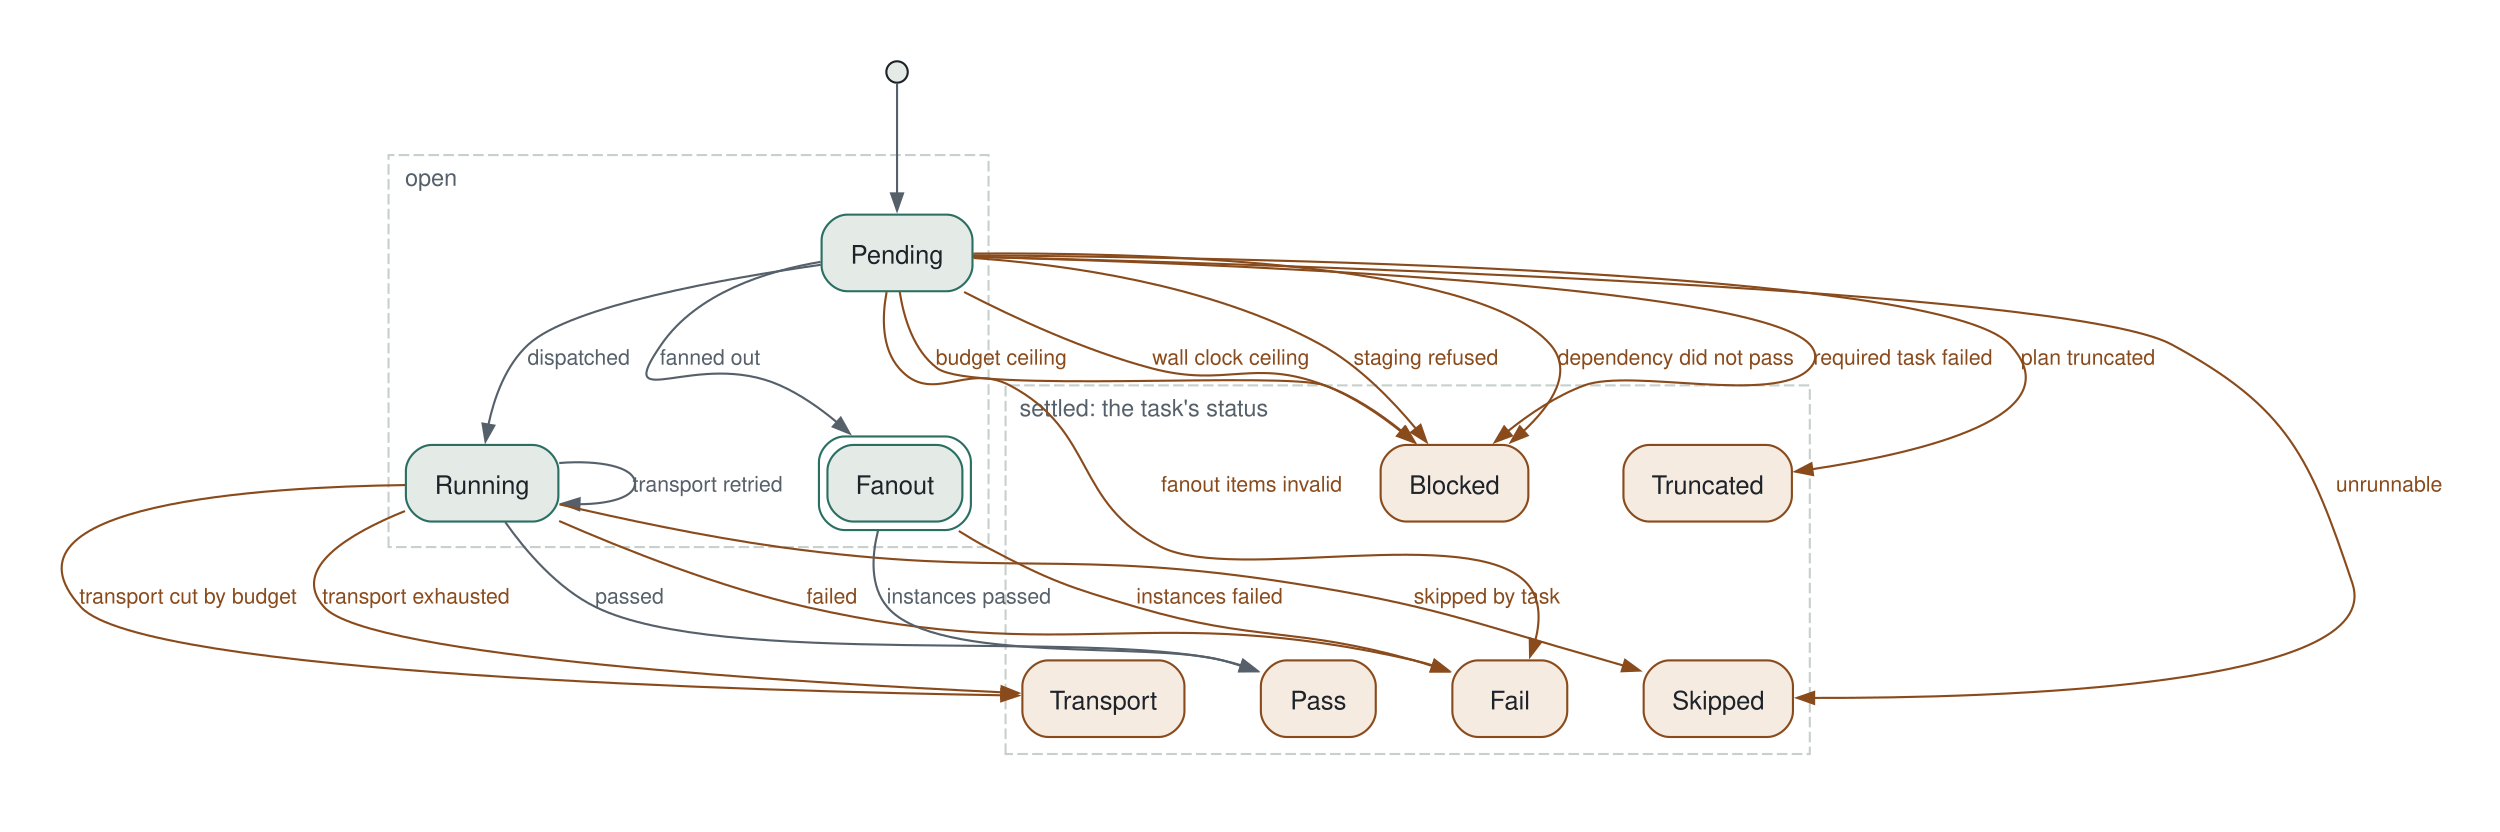
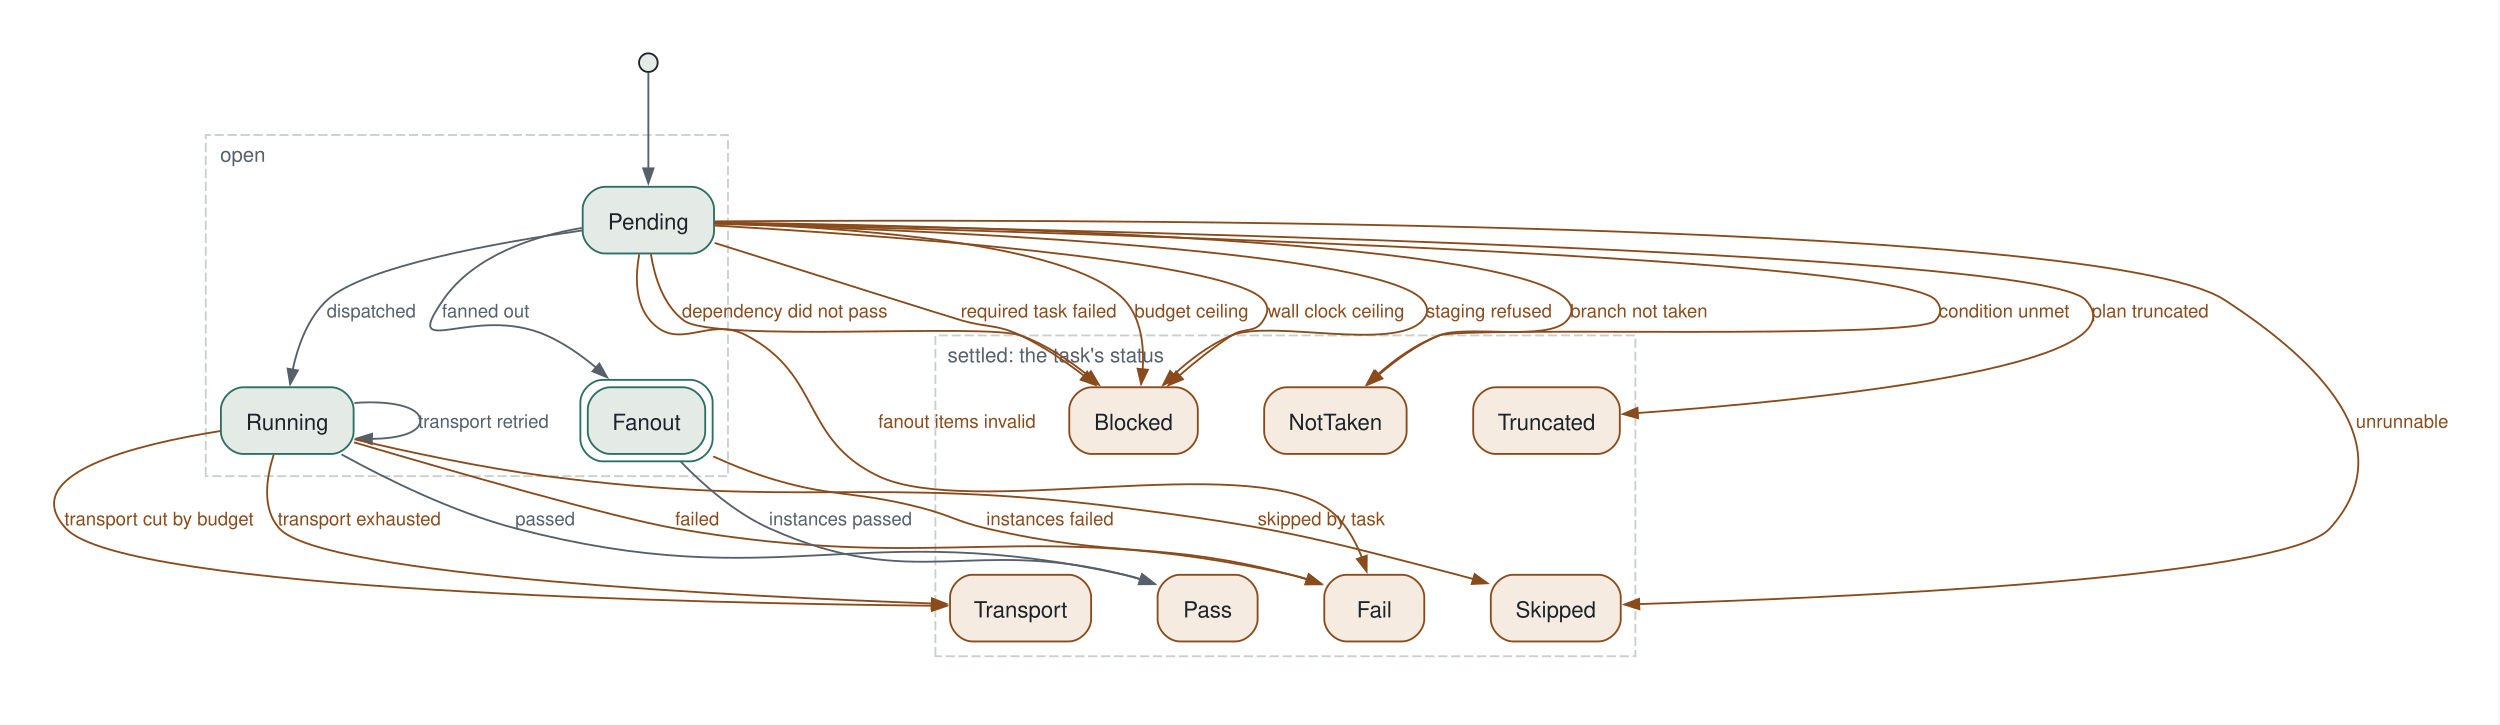
- <svg xmlns="http://www.w3.org/2000/svg" width="1175pt" height="391pt" viewBox="0.00 0.00 1175.00 391.00">
+ <svg xmlns="http://www.w3.org/2000/svg" width="1350pt" height="391pt" viewBox="0.00 0.00 1350.00 391.00">
  <g id="graph0" class="graph" transform="scale(1 1) rotate(0) translate(28.8 362.38)">
-     <polygon fill="white" stroke="none" points="-28.8,28.8 -28.8,-362.38 1146.51,-362.38 1146.51,28.8 -28.8,28.8" />
+     <polygon fill="white" stroke="none" points="-28.8,28.8 -28.8,-362.38 1320.75,-362.38 1320.75,28.8 -28.8,28.8" />
    <g id="clust1" class="cluster">
-       <polygon fill="none" stroke="#c8d0cc" stroke-dasharray="5,2" points="153.81,-105.25 153.81,-289.5 435.81,-289.5 435.81,-105.25 153.81,-105.25" />
-       <text xml:space="preserve" text-anchor="middle" x="173.81" y="-275.05" font-family="Helvetica,sans-Serif" font-size="11.00" fill="#55606a">open</text>
+       <polygon fill="none" stroke="#c8d0cc" stroke-dasharray="5,2" points="82.31,-105.25 82.31,-289.5 364.31,-289.5 364.31,-105.25 82.31,-105.25" />
+       <text xml:space="preserve" text-anchor="middle" x="102.31" y="-275.05" font-family="Helvetica,sans-Serif" font-size="11.00" fill="#55606a">open</text>
    </g>
    <g id="clust2" class="cluster">
-       <polygon fill="none" stroke="#c8d0cc" stroke-dasharray="5,2" points="443.81,-8 443.81,-181.25 821.81,-181.25 821.81,-8 443.81,-8" />
-       <text xml:space="preserve" text-anchor="middle" x="508.81" y="-166.8" font-family="Helvetica,sans-Serif" font-size="11.00" fill="#55606a">settled: the task's status</text>
+       <polygon fill="none" stroke="#c8d0cc" stroke-dasharray="5,2" points="476.31,-8 476.31,-181.25 854.31,-181.25 854.31,-8 476.31,-8" />
+       <text xml:space="preserve" text-anchor="middle" x="541.31" y="-166.8" font-family="Helvetica,sans-Serif" font-size="11.00" fill="#55606a">settled: the task's status</text>
    </g>
    <g id="node1" class="node">
-       <ellipse fill="#e4ebe7" stroke="#1d2329" cx="392.81" cy="-328.54" rx="5.04" ry="5.04" />
+       <ellipse fill="#e4ebe7" stroke="#1d2329" cx="321.31" cy="-328.54" rx="5.04" ry="5.04" />
    </g>
    <g id="node2" class="node">
-       <path fill="#e4ebe7" stroke="#2b6f62" d="M416.27,-261.5C416.27,-261.5 369.35,-261.5 369.35,-261.5 363.35,-261.5 357.35,-255.5 357.35,-249.5 357.35,-249.5 357.35,-237.5 357.35,-237.5 357.35,-231.5 363.35,-225.5 369.35,-225.5 369.35,-225.5 416.27,-225.5 416.27,-225.5 422.27,-225.5 428.27,-231.5 428.27,-237.5 428.27,-237.5 428.27,-249.5 428.27,-249.5 428.27,-255.5 422.27,-261.5 416.27,-261.5" />
-       <text xml:space="preserve" text-anchor="middle" x="392.81" y="-238.47" font-family="Helvetica,sans-Serif" font-size="12.00" fill="#1d2329">Pending</text>
+       <path fill="#e4ebe7" stroke="#2b6f62" d="M344.77,-261.5C344.77,-261.5 297.85,-261.5 297.85,-261.5 291.85,-261.5 285.85,-255.5 285.85,-249.5 285.85,-249.5 285.85,-237.5 285.85,-237.5 285.85,-231.5 291.85,-225.5 297.85,-225.5 297.85,-225.5 344.77,-225.5 344.77,-225.5 350.77,-225.5 356.77,-231.5 356.77,-237.5 356.77,-237.5 356.77,-249.5 356.77,-249.5 356.77,-255.5 350.77,-261.5 344.77,-261.5" />
+       <text xml:space="preserve" text-anchor="middle" x="321.31" y="-238.47" font-family="Helvetica,sans-Serif" font-size="12.00" fill="#1d2329">Pending</text>
    </g>
    <g id="edge1" class="edge">
-       <path fill="none" stroke="#55606a" d="M392.81,-323.08C392.81,-313.44 392.81,-290.03 392.81,-271.26" />
-       <polygon fill="#55606a" stroke="#55606a" points="395.61,-271.47 392.81,-263.47 390.01,-271.47 395.61,-271.47" />
+       <path fill="none" stroke="#55606a" d="M321.31,-323.08C321.31,-313.44 321.31,-290.03 321.31,-271.26" />
+       <polygon fill="#55606a" stroke="#55606a" points="324.11,-271.47 321.31,-263.47 318.51,-271.47 324.11,-271.47" />
    </g>
    <g id="node3" class="node">
-       <path fill="#e4ebe7" stroke="#2b6f62" d="M221.64,-153.25C221.64,-153.25 173.97,-153.25 173.97,-153.25 167.97,-153.25 161.97,-147.25 161.97,-141.25 161.97,-141.25 161.97,-129.25 161.97,-129.25 161.97,-123.25 167.97,-117.25 173.97,-117.25 173.97,-117.25 221.64,-117.25 221.64,-117.25 227.64,-117.25 233.64,-123.25 233.64,-129.25 233.64,-129.25 233.64,-141.25 233.64,-141.25 233.64,-147.25 227.64,-153.25 221.64,-153.25" />
-       <text xml:space="preserve" text-anchor="middle" x="197.81" y="-130.22" font-family="Helvetica,sans-Serif" font-size="12.00" fill="#1d2329">Running</text>
+       <path fill="#e4ebe7" stroke="#2b6f62" d="M150.15,-153.25C150.15,-153.25 102.48,-153.25 102.48,-153.25 96.48,-153.25 90.48,-147.25 90.48,-141.25 90.48,-141.25 90.48,-129.25 90.48,-129.25 90.48,-123.25 96.48,-117.25 102.48,-117.25 102.48,-117.25 150.15,-117.25 150.15,-117.25 156.15,-117.25 162.15,-123.25 162.15,-129.25 162.15,-129.25 162.15,-141.25 162.15,-141.25 162.15,-147.25 156.15,-153.25 150.15,-153.25" />
+       <text xml:space="preserve" text-anchor="middle" x="126.31" y="-130.22" font-family="Helvetica,sans-Serif" font-size="12.00" fill="#1d2329">Running</text>
    </g>
    <g id="edge2" class="edge">
-       <path fill="none" stroke="#55606a" d="M356.98,-237.93C312.32,-231.55 239.42,-218.68 219.56,-200.5 208.93,-190.78 203.49,-175.68 200.71,-162.56" />
-       <polygon fill="#55606a" stroke="#55606a" points="203.52,-162.35 199.38,-154.95 198,-163.32 203.52,-162.35" />
-       <text xml:space="preserve" text-anchor="middle" x="243.18" y="-191" font-family="Helvetica,sans-Serif" font-size="10.00" fill="#55606a">dispatched</text>
+       <path fill="none" stroke="#55606a" d="M285.49,-237.93C240.83,-231.55 167.93,-218.68 148.06,-200.5 137.44,-190.78 132,-175.68 129.22,-162.56" />
+       <polygon fill="#55606a" stroke="#55606a" points="132.03,-162.35 127.89,-154.95 126.51,-163.32 132.03,-162.35" />
+       <text xml:space="preserve" text-anchor="middle" x="171.69" y="-191" font-family="Helvetica,sans-Serif" font-size="10.00" fill="#55606a">dispatched</text>
    </g>
    <g id="node4" class="node">
-       <path fill="#e4ebe7" stroke="#2b6f62" d="M411.52,-153.25C411.52,-153.25 372.1,-153.25 372.1,-153.25 366.1,-153.25 360.1,-147.25 360.1,-141.25 360.1,-141.25 360.1,-129.25 360.1,-129.25 360.1,-123.25 366.1,-117.25 372.1,-117.25 372.1,-117.25 411.52,-117.25 411.52,-117.25 417.52,-117.25 423.52,-123.25 423.52,-129.25 423.52,-129.25 423.52,-141.25 423.52,-141.25 423.52,-147.25 417.52,-153.25 411.52,-153.25" />
-       <path fill="none" stroke="#2b6f62" d="M415.52,-157.25C415.52,-157.25 368.1,-157.25 368.1,-157.25 362.1,-157.25 356.1,-151.25 356.1,-145.25 356.1,-145.25 356.1,-125.25 356.1,-125.25 356.1,-119.25 362.1,-113.25 368.1,-113.25 368.1,-113.25 415.52,-113.25 415.52,-113.25 421.52,-113.25 427.52,-119.25 427.52,-125.25 427.52,-125.25 427.52,-145.25 427.52,-145.25 427.52,-151.25 421.52,-157.25 415.52,-157.25" />
-       <text xml:space="preserve" text-anchor="middle" x="391.81" y="-130.22" font-family="Helvetica,sans-Serif" font-size="12.00" fill="#1d2329">Fanout</text>
+       <path fill="#e4ebe7" stroke="#2b6f62" d="M340.02,-153.25C340.02,-153.25 300.6,-153.25 300.6,-153.25 294.6,-153.25 288.6,-147.25 288.6,-141.25 288.6,-141.25 288.6,-129.25 288.6,-129.25 288.6,-123.25 294.6,-117.25 300.6,-117.25 300.6,-117.25 340.02,-117.25 340.02,-117.25 346.02,-117.25 352.02,-123.25 352.02,-129.25 352.02,-129.25 352.02,-141.25 352.02,-141.25 352.02,-147.25 346.02,-153.25 340.02,-153.25" />
+       <path fill="none" stroke="#2b6f62" d="M344.02,-157.25C344.02,-157.25 296.6,-157.25 296.6,-157.25 290.6,-157.25 284.6,-151.25 284.6,-145.25 284.6,-145.25 284.6,-125.25 284.6,-125.25 284.6,-119.25 290.6,-113.25 296.6,-113.25 296.6,-113.25 344.02,-113.25 344.02,-113.25 350.02,-113.25 356.02,-119.25 356.02,-125.25 356.02,-125.25 356.02,-145.25 356.02,-145.25 356.02,-151.25 350.02,-157.25 344.02,-157.25" />
+       <text xml:space="preserve" text-anchor="middle" x="320.31" y="-130.22" font-family="Helvetica,sans-Serif" font-size="12.00" fill="#1d2329">Fanout</text>
    </g>
    <g id="edge3" class="edge">
-       <path fill="none" stroke="#55606a" d="M356.89,-239.32C331.36,-234.97 298.76,-224.7 282.06,-200.5 258.4,-166.22 298.64,-198.68 337.81,-181.25 347.37,-177 356.58,-170.54 364.61,-163.84" />
-       <polygon fill="#55606a" stroke="#55606a" points="366.33,-166.06 370.49,-158.67 362.63,-161.85 366.33,-166.06" />
-       <text xml:space="preserve" text-anchor="middle" x="304.93" y="-191" font-family="Helvetica,sans-Serif" font-size="10.00" fill="#55606a">fanned out</text>
+       <path fill="none" stroke="#55606a" d="M285.39,-239.32C259.87,-234.97 227.27,-224.7 210.56,-200.5 186.9,-166.22 227.14,-198.68 266.31,-181.25 275.88,-177 285.09,-170.54 293.12,-163.84" />
+       <polygon fill="#55606a" stroke="#55606a" points="294.84,-166.06 299,-158.67 291.14,-161.85 294.84,-166.06" />
+       <text xml:space="preserve" text-anchor="middle" x="233.44" y="-191" font-family="Helvetica,sans-Serif" font-size="10.00" fill="#55606a">fanned out</text>
    </g>
    <g id="node6" class="node">
-       <path fill="#f5ebe1" stroke="#8a4b1c" d="M695.81,-52C695.81,-52 665.81,-52 665.81,-52 659.81,-52 653.81,-46 653.81,-40 653.81,-40 653.81,-28 653.81,-28 653.81,-22 659.81,-16 665.81,-16 665.81,-16 695.81,-16 695.81,-16 701.81,-16 707.81,-22 707.81,-28 707.81,-28 707.81,-40 707.81,-40 707.81,-46 701.81,-52 695.81,-52" />
-       <text xml:space="preserve" text-anchor="middle" x="680.81" y="-28.98" font-family="Helvetica,sans-Serif" font-size="12.00" fill="#1d2329">Fail</text>
+       <path fill="#f5ebe1" stroke="#8a4b1c" d="M728.31,-52C728.31,-52 698.31,-52 698.31,-52 692.31,-52 686.31,-46 686.31,-40 686.31,-40 686.31,-28 686.31,-28 686.31,-22 692.31,-16 698.31,-16 698.31,-16 728.31,-16 728.31,-16 734.31,-16 740.31,-22 740.31,-28 740.31,-28 740.31,-40 740.31,-40 740.31,-46 734.31,-52 728.31,-52" />
+       <text xml:space="preserve" text-anchor="middle" x="713.31" y="-28.98" font-family="Helvetica,sans-Serif" font-size="12.00" fill="#1d2329">Fail</text>
+     </g>
+     <g id="edge13" class="edge">
+       <path fill="none" stroke="#8a4b1c" d="M316.4,-225.11C314.28,-213.58 313.92,-198.86 322.31,-189.25 337.71,-171.65 353.63,-192.15 374.31,-181.25 415.27,-159.66 403.75,-125.14 445.56,-105.25 494.2,-82.12 642.67,-118.36 687.31,-88.25 696.59,-82 702.67,-71.45 706.61,-61.39" />
+       <polygon fill="#8a4b1c" stroke="#8a4b1c" points="709.25,-62.32 709.16,-53.85 703.94,-60.53 709.25,-62.32" />
+       <text xml:space="preserve" text-anchor="middle" x="487.94" y="-131.38" font-family="Helvetica,sans-Serif" font-size="10.00" fill="#8a4b1c">fanout items invalid</text>
+     </g>
+     <g id="node7" class="node">
+       <path fill="#f5ebe1" stroke="#8a4b1c" d="M834.4,-52C834.4,-52 788.23,-52 788.23,-52 782.23,-52 776.23,-46 776.23,-40 776.23,-40 776.23,-28 776.23,-28 776.23,-22 782.23,-16 788.23,-16 788.23,-16 834.4,-16 834.4,-16 840.4,-16 846.4,-22 846.4,-28 846.4,-28 846.4,-40 846.4,-40 846.4,-46 840.4,-52 834.4,-52" />
+       <text xml:space="preserve" text-anchor="middle" x="811.31" y="-28.98" font-family="Helvetica,sans-Serif" font-size="12.00" fill="#1d2329">Skipped</text>
+     </g>
+     <g id="edge4" class="edge">
+       <path fill="none" stroke="#8a4b1c" d="M357.16,-242.83C510.06,-243.94 1103.19,-245.31 1172.31,-200.5 1223.04,-167.62 1269.87,-121.83 1229.31,-77 1204.64,-49.72 959.26,-39.35 856.36,-36.18" />
+       <polygon fill="#8a4b1c" stroke="#8a4b1c" points="856.45,-33.39 848.37,-35.94 856.28,-38.98 856.45,-33.39" />
+       <text xml:space="preserve" text-anchor="middle" x="1268.32" y="-131.38" font-family="Helvetica,sans-Serif" font-size="10.00" fill="#8a4b1c">unrunnable</text>
+     </g>
+     <g id="node8" class="node">
+       <path fill="#f5ebe1" stroke="#8a4b1c" d="M718.77,-153.25C718.77,-153.25 665.85,-153.25 665.85,-153.25 659.85,-153.25 653.85,-147.25 653.85,-141.25 653.85,-141.25 653.85,-129.25 653.85,-129.25 653.85,-123.25 659.85,-117.25 665.85,-117.25 665.85,-117.25 718.77,-117.25 718.77,-117.25 724.77,-117.25 730.77,-123.25 730.77,-129.25 730.77,-129.25 730.77,-141.25 730.77,-141.25 730.77,-147.25 724.77,-153.25 718.77,-153.25" />
+       <text xml:space="preserve" text-anchor="middle" x="692.31" y="-130.22" font-family="Helvetica,sans-Serif" font-size="12.00" fill="#1d2329">NotTaken</text>
+     </g>
+     <g id="edge5" class="edge">
+       <path fill="none" stroke="#8a4b1c" d="M356.86,-241.69C495.5,-238.36 993.5,-224.73 1016.31,-200.5 1019.74,-196.86 1019.8,-192.84 1016.31,-189.25 1005.94,-178.56 762.29,-186.4 748.31,-181.25 736.01,-176.71 724.36,-168.3 714.91,-159.97" />
+       <polygon fill="#8a4b1c" stroke="#8a4b1c" points="717.01,-158.11 709.24,-154.72 713.2,-162.21 717.01,-158.11" />
+       <text xml:space="preserve" text-anchor="middle" x="1053.41" y="-191" font-family="Helvetica,sans-Serif" font-size="10.00" fill="#8a4b1c">condition unmet</text>
+     </g>
+     <g id="edge6" class="edge">
+       <path fill="none" stroke="#8a4b1c" d="M357.1,-242.2C465.75,-240.91 786.29,-234.27 817.31,-200.5 820.7,-196.82 820.64,-192.98 817.31,-189.25 807.05,-177.72 762.56,-187.21 748.31,-181.25 736.51,-176.31 725.18,-168.11 715.83,-160.05" />
+       <polygon fill="#8a4b1c" stroke="#8a4b1c" points="717.72,-157.98 709.91,-154.69 713.96,-162.13 717.72,-157.98" />
+       <text xml:space="preserve" text-anchor="middle" x="856.21" y="-191" font-family="Helvetica,sans-Serif" font-size="10.00" fill="#8a4b1c">branch not taken</text>
+     </g>
+     <g id="node10" class="node">
+       <path fill="#f5ebe1" stroke="#8a4b1c" d="M606.02,-153.25C606.02,-153.25 560.6,-153.25 560.6,-153.25 554.6,-153.25 548.6,-147.25 548.6,-141.25 548.6,-141.25 548.6,-129.25 548.6,-129.25 548.6,-123.25 554.6,-117.25 560.6,-117.25 560.6,-117.25 606.02,-117.25 606.02,-117.25 612.02,-117.25 618.02,-123.25 618.02,-129.25 618.02,-129.25 618.02,-141.25 618.02,-141.25 618.02,-147.25 612.02,-153.25 606.02,-153.25" />
+       <text xml:space="preserve" text-anchor="middle" x="583.31" y="-130.22" font-family="Helvetica,sans-Serif" font-size="12.00" fill="#1d2329">Blocked</text>
+     </g>
+     <g id="edge7" class="edge">
+       <path fill="none" stroke="#8a4b1c" d="M322.68,-225.14C324.63,-213 329.32,-197.52 340.56,-189.25 356.85,-177.28 503.26,-187.99 522.31,-181.25 535.49,-176.59 548.24,-168.05 558.64,-159.65" />
+       <polygon fill="#8a4b1c" stroke="#8a4b1c" points="560.32,-161.9 564.62,-154.6 556.7,-157.63 560.32,-161.9" />
+       <text xml:space="preserve" text-anchor="middle" x="394.94" y="-191" font-family="Helvetica,sans-Serif" font-size="10.00" fill="#8a4b1c">dependency did not pass</text>
+     </g>
+     <g id="edge8" class="edge">
+       <path fill="none" stroke="#8a4b1c" d="M357.09,-231.2C404.85,-216.14 484.21,-191.12 490.81,-189.25 504.71,-185.31 509.26,-187.43 522.31,-181.25 534.35,-175.55 546.41,-167.33 556.58,-159.46" />
+       <polygon fill="#8a4b1c" stroke="#8a4b1c" points="558.28,-161.69 562.78,-154.51 554.78,-157.31 558.28,-161.69" />
+       <text xml:space="preserve" text-anchor="middle" x="532.06" y="-191" font-family="Helvetica,sans-Serif" font-size="10.00" fill="#8a4b1c">required task failed</text>
+     </g>
+     <g id="edge9" class="edge">
+       <path fill="none" stroke="#8a4b1c" d="M356.96,-241.9C420.42,-240.02 549.1,-232.29 578.31,-200.5 587.42,-190.59 589.08,-175.8 588.27,-162.91" />
+       <polygon fill="#8a4b1c" stroke="#8a4b1c" points="591.06,-162.69 587.41,-155.04 585.49,-163.29 591.06,-162.69" />
+       <text xml:space="preserve" text-anchor="middle" x="614.6" y="-191" font-family="Helvetica,sans-Serif" font-size="10.00" fill="#8a4b1c">budget ceiling</text>
+     </g>
+     <g id="edge10" class="edge">
+       <path fill="none" stroke="#8a4b1c" d="M357.11,-240.6C438.9,-235.9 633.94,-222.48 653.31,-200.5 656.62,-196.75 655.99,-193.47 653.31,-189.25 648.84,-182.2 643.34,-185.77 636.31,-181.25 626.48,-174.92 616.5,-166.94 607.89,-159.46" />
+       <polygon fill="#8a4b1c" stroke="#8a4b1c" points="609.99,-157.57 602.15,-154.35 606.26,-161.76 609.99,-157.57" />
+       <text xml:space="preserve" text-anchor="middle" x="692.69" y="-191" font-family="Helvetica,sans-Serif" font-size="10.00" fill="#8a4b1c">wall clock ceiling</text>
    </g>
    <g id="edge11" class="edge">
-       <path fill="none" stroke="#8a4b1c" d="M387.9,-225.11C385.77,-213.58 385.41,-198.86 393.81,-189.25 409.2,-171.65 425.12,-192.15 445.81,-181.25 486.77,-159.66 475.53,-125.73 517.06,-105.25 551.46,-88.29 663.06,-116.67 688.81,-88.25 695.37,-81 695.24,-70.79 692.78,-61.25" />
-       <polygon fill="#8a4b1c" stroke="#8a4b1c" points="695.51,-60.57 690.34,-53.85 690.19,-62.33 695.51,-60.57" />
-       <text xml:space="preserve" text-anchor="middle" x="559.43" y="-131.38" font-family="Helvetica,sans-Serif" font-size="10.00" fill="#8a4b1c">fanout items invalid</text>
+       <path fill="none" stroke="#8a4b1c" d="M357.21,-241.59C453.83,-238.77 713.87,-228.63 739.31,-200.5 742.67,-196.79 742.71,-192.92 739.31,-189.25 723.72,-172.4 657.54,-189.99 636.31,-181.25 624.69,-176.46 613.75,-168.12 604.86,-159.91" />
+       <polygon fill="#8a4b1c" stroke="#8a4b1c" points="606.97,-158.06 599.29,-154.48 603.07,-162.07 606.97,-158.06" />
+       <text xml:space="preserve" text-anchor="middle" x="775.22" y="-191" font-family="Helvetica,sans-Serif" font-size="10.00" fill="#8a4b1c">staging refused</text>
    </g>
-     <g id="node7" class="node">
-       <path fill="#f5ebe1" stroke="#8a4b1c" d="M801.89,-52C801.89,-52 755.72,-52 755.72,-52 749.72,-52 743.72,-46 743.72,-40 743.72,-40 743.72,-28 743.72,-28 743.72,-22 749.72,-16 755.72,-16 755.72,-16 801.89,-16 801.89,-16 807.89,-16 813.89,-22 813.89,-28 813.89,-28 813.89,-40 813.89,-40 813.89,-46 807.89,-52 801.89,-52" />
-       <text xml:space="preserve" text-anchor="middle" x="778.81" y="-28.98" font-family="Helvetica,sans-Serif" font-size="12.00" fill="#1d2329">Skipped</text>
+     <g id="node11" class="node">
+       <path fill="#f5ebe1" stroke="#8a4b1c" d="M833.9,-153.25C833.9,-153.25 778.73,-153.25 778.73,-153.25 772.73,-153.25 766.73,-147.25 766.73,-141.25 766.73,-141.25 766.73,-129.25 766.73,-129.25 766.73,-123.25 772.73,-117.25 778.73,-117.25 778.73,-117.25 833.9,-117.25 833.9,-117.25 839.9,-117.25 845.9,-123.25 845.9,-129.25 845.9,-129.25 845.9,-141.25 845.9,-141.25 845.9,-147.25 839.9,-153.25 833.9,-153.25" />
+       <text xml:space="preserve" text-anchor="middle" x="806.31" y="-130.22" font-family="Helvetica,sans-Serif" font-size="12.00" fill="#1d2329">Truncated</text>
    </g>
-     <g id="edge4" class="edge">
-       <path fill="none" stroke="#8a4b1c" d="M428.48,-241.71C549.9,-238.78 942.31,-227.31 991.81,-200.5 1046.84,-170.7 1056.88,-147.57 1076.81,-88.25 1093.16,-39.57 910.89,-34.18 823.71,-34.36" />
-       <polygon fill="#8a4b1c" stroke="#8a4b1c" points="823.83,-31.56 815.84,-34.39 823.85,-37.16 823.83,-31.56" />
-       <text xml:space="preserve" text-anchor="middle" x="1094.08" y="-131.38" font-family="Helvetica,sans-Serif" font-size="10.00" fill="#8a4b1c">unrunnable</text>
+     <g id="edge12" class="edge">
+       <path fill="none" stroke="#8a4b1c" d="M357.13,-241.92C506.28,-239.32 1071.55,-227.7 1097.31,-200.5 1131.81,-164.09 947.13,-145.98 855.48,-139.33" />
+       <polygon fill="#8a4b1c" stroke="#8a4b1c" points="855.81,-136.55 847.63,-138.77 855.41,-142.13 855.81,-136.55" />
+       <text xml:space="preserve" text-anchor="middle" x="1132.29" y="-191" font-family="Helvetica,sans-Serif" font-size="10.00" fill="#8a4b1c">plan truncated</text>
+     </g>
+     <g id="edge17" class="edge">
+       <path fill="none" stroke="#55606a" d="M162.54,-144.77C181.27,-146.23 198.15,-143.06 198.15,-135.25 198.15,-128.78 186.57,-125.49 171.95,-125.39" />
+       <polygon fill="#55606a" stroke="#55606a" points="171.94,-122.58 164.05,-125.67 172.15,-128.18 171.94,-122.58" />
+       <text xml:space="preserve" text-anchor="middle" x="232.27" y="-131.38" font-family="Helvetica,sans-Serif" font-size="10.00" fill="#55606a">transport retried</text>
+     </g>
+     <g id="node5" class="node">
+       <path fill="#f5ebe1" stroke="#8a4b1c" d="M638.31,-52C638.31,-52 608.31,-52 608.31,-52 602.31,-52 596.31,-46 596.31,-40 596.31,-40 596.31,-28 596.31,-28 596.31,-22 602.31,-16 608.31,-16 608.31,-16 638.31,-16 638.31,-16 644.31,-16 650.31,-22 650.31,-28 650.31,-28 650.31,-40 650.31,-40 650.31,-46 644.31,-52 638.31,-52" />
+       <text xml:space="preserve" text-anchor="middle" x="623.31" y="-28.98" font-family="Helvetica,sans-Serif" font-size="12.00" fill="#1d2329">Pass</text>
+     </g>
+     <g id="edge14" class="edge">
+       <path fill="none" stroke="#55606a" d="M155.64,-116.99C179.98,-103.58 215.97,-85.82 249.81,-77 391.5,-40.06 435.38,-83.75 578.31,-52 581.25,-51.35 584.25,-50.54 587.24,-49.64" />
+       <polygon fill="#55606a" stroke="#55606a" points="587.94,-52.36 594.65,-47.18 586.18,-47.04 587.94,-52.36" />
+       <text xml:space="preserve" text-anchor="middle" x="265.56" y="-78.75" font-family="Helvetica,sans-Serif" font-size="10.00" fill="#55606a">passed</text>
+     </g>
+     <g id="edge15" class="edge">
+       <path fill="none" stroke="#8a4b1c" d="M162.37,-123.51C212.99,-108.59 302.68,-82.76 336.06,-77 481.99,-51.83 523.74,-84.05 668.31,-52 671.25,-51.35 674.25,-50.55 677.24,-49.64" />
+       <polygon fill="#8a4b1c" stroke="#8a4b1c" points="677.94,-52.36 684.65,-47.18 676.18,-47.05 677.94,-52.36" />
+       <text xml:space="preserve" text-anchor="middle" x="347.69" y="-78.75" font-family="Helvetica,sans-Serif" font-size="10.00" fill="#8a4b1c">failed</text>
+     </g>
+     <g id="edge16" class="edge">
+       <path fill="none" stroke="#8a4b1c" d="M162.61,-125.17C190.73,-118.52 230.75,-109.88 266.31,-105.25 403.59,-87.38 439.99,-105.66 577.31,-88.25 658.7,-77.93 678.91,-72.62 758.31,-52 761.08,-51.28 763.91,-50.5 766.76,-49.69" />
+       <polygon fill="#8a4b1c" stroke="#8a4b1c" points="767.52,-52.38 774.39,-47.42 765.92,-47.02 767.52,-52.38" />
+       <text xml:space="preserve" text-anchor="middle" x="684.7" y="-78.75" font-family="Helvetica,sans-Serif" font-size="10.00" fill="#8a4b1c">skipped by task</text>
    </g>
    <g id="node9" class="node">
-       <path fill="#f5ebe1" stroke="#8a4b1c" d="M677.52,-153.25C677.52,-153.25 632.1,-153.25 632.1,-153.25 626.1,-153.25 620.1,-147.25 620.1,-141.25 620.1,-141.25 620.1,-129.25 620.1,-129.25 620.1,-123.25 626.1,-117.25 632.1,-117.25 632.1,-117.25 677.52,-117.25 677.52,-117.25 683.52,-117.25 689.52,-123.25 689.52,-129.25 689.52,-129.25 689.52,-141.25 689.52,-141.25 689.52,-147.25 683.52,-153.25 677.52,-153.25" />
-       <text xml:space="preserve" text-anchor="middle" x="654.81" y="-130.22" font-family="Helvetica,sans-Serif" font-size="12.00" fill="#1d2329">Blocked</text>
-     </g>
-     <g id="edge5" class="edge">
-       <path fill="none" stroke="#8a4b1c" d="M428.66,-243.2C501.95,-243.78 664.97,-240.43 699.81,-200.5 710.96,-187.71 700.6,-172.15 687.02,-159.55" />
-       <polygon fill="#8a4b1c" stroke="#8a4b1c" points="689.2,-157.73 681.32,-154.61 685.53,-161.96 689.2,-157.73" />
-       <text xml:space="preserve" text-anchor="middle" x="758.78" y="-191" font-family="Helvetica,sans-Serif" font-size="10.00" fill="#8a4b1c">dependency did not pass</text>
-     </g>
-     <g id="edge6" class="edge">
-       <path fill="none" stroke="#8a4b1c" d="M428.57,-241.69C526.87,-239.11 795.57,-229.43 821.81,-200.5 825.17,-196.8 825.21,-192.92 821.81,-189.25 805.75,-171.93 737.95,-189.47 715.81,-181.25 702.8,-176.42 690.16,-167.94 679.8,-159.63" />
-       <polygon fill="#8a4b1c" stroke="#8a4b1c" points="681.77,-157.63 673.84,-154.64 678.17,-161.92 681.77,-157.63" />
-       <text xml:space="preserve" text-anchor="middle" x="865.59" y="-191" font-family="Helvetica,sans-Serif" font-size="10.00" fill="#8a4b1c">required task failed</text>
-     </g>
-     <g id="edge7" class="edge">
-       <path fill="none" stroke="#8a4b1c" d="M394.08,-225.15C395.98,-213.01 400.59,-197.53 411.81,-189.25 428.09,-177.23 574.72,-188 593.81,-181.25 606.99,-176.59 619.73,-168.05 630.13,-159.65" />
-       <polygon fill="#8a4b1c" stroke="#8a4b1c" points="631.81,-161.9 636.11,-154.6 628.19,-157.63 631.81,-161.9" />
-       <text xml:space="preserve" text-anchor="middle" x="441.81" y="-191" font-family="Helvetica,sans-Serif" font-size="10.00" fill="#8a4b1c">budget ceiling</text>
-     </g>
-     <g id="edge8" class="edge">
-       <path fill="none" stroke="#8a4b1c" d="M424.32,-225.14C447.89,-212.98 481.32,-197.5 512.56,-189.25 547.64,-179.98 559.94,-194.27 593.81,-181.25 606.76,-176.27 619.39,-167.77 629.76,-159.48" />
-       <polygon fill="#8a4b1c" stroke="#8a4b1c" points="631.37,-161.78 635.73,-154.51 627.79,-157.48 631.37,-161.78" />
-       <text xml:space="preserve" text-anchor="middle" x="549.68" y="-191" font-family="Helvetica,sans-Serif" font-size="10.00" fill="#8a4b1c">wall clock ceiling</text>
-     </g>
-     <g id="edge9" class="edge">
-       <path fill="none" stroke="#8a4b1c" d="M428.75,-241.13C470.35,-238.2 539.8,-229.02 591.81,-200.5 609.49,-190.8 625.36,-174.55 636.75,-160.81" />
-       <polygon fill="#8a4b1c" stroke="#8a4b1c" points="638.84,-162.68 641.65,-154.68 634.47,-159.18 638.84,-162.68" />
-       <text xml:space="preserve" text-anchor="middle" x="641.38" y="-191" font-family="Helvetica,sans-Serif" font-size="10.00" fill="#8a4b1c">staging refused</text>
-     </g>
-     <g id="node10" class="node">
-       <path fill="#f5ebe1" stroke="#8a4b1c" d="M801.39,-153.25C801.39,-153.25 746.22,-153.25 746.22,-153.25 740.22,-153.25 734.22,-147.25 734.22,-141.25 734.22,-141.25 734.22,-129.25 734.22,-129.25 734.22,-123.25 740.22,-117.25 746.22,-117.25 746.22,-117.25 801.39,-117.25 801.39,-117.25 807.39,-117.25 813.39,-123.25 813.39,-129.25 813.39,-129.25 813.39,-141.25 813.39,-141.25 813.39,-147.25 807.39,-153.25 801.39,-153.25" />
-       <text xml:space="preserve" text-anchor="middle" x="773.81" y="-130.22" font-family="Helvetica,sans-Serif" font-size="12.00" fill="#1d2329">Truncated</text>
-     </g>
-     <g id="edge10" class="edge">
-       <path fill="none" stroke="#8a4b1c" d="M428.54,-242.37C541.1,-241.58 882.83,-236.23 915.81,-200.5 946.8,-166.92 875.12,-149.69 822.74,-141.84" />
-       <polygon fill="#8a4b1c" stroke="#8a4b1c" points="823.35,-139.1 815.03,-140.74 822.56,-144.65 823.35,-139.1" />
-       <text xml:space="preserve" text-anchor="middle" x="952.56" y="-191" font-family="Helvetica,sans-Serif" font-size="10.00" fill="#8a4b1c">plan truncated</text>
-     </g>
-     <g id="edge15" class="edge">
-       <path fill="none" stroke="#55606a" d="M234.03,-144.77C252.76,-146.23 269.64,-143.06 269.64,-135.25 269.64,-128.78 258.06,-125.49 243.45,-125.39" />
-       <polygon fill="#55606a" stroke="#55606a" points="243.43,-122.58 235.54,-125.67 243.64,-128.18 243.43,-122.58" />
-       <text xml:space="preserve" text-anchor="middle" x="303.77" y="-131.38" font-family="Helvetica,sans-Serif" font-size="10.00" fill="#55606a">transport retried</text>
-     </g>
-     <g id="node5" class="node">
-       <path fill="#f5ebe1" stroke="#8a4b1c" d="M605.81,-52C605.81,-52 575.81,-52 575.81,-52 569.81,-52 563.81,-46 563.81,-40 563.81,-40 563.81,-28 563.81,-28 563.81,-22 569.81,-16 575.81,-16 575.81,-16 605.81,-16 605.81,-16 611.81,-16 617.81,-22 617.81,-28 617.81,-28 617.81,-40 617.81,-40 617.81,-46 611.81,-52 605.81,-52" />
-       <text xml:space="preserve" text-anchor="middle" x="590.81" y="-28.98" font-family="Helvetica,sans-Serif" font-size="12.00" fill="#1d2329">Pass</text>
-     </g>
-     <g id="edge12" class="edge">
-       <path fill="none" stroke="#55606a" d="M208.67,-116.97C218.14,-103.55 233.2,-85.79 251.31,-77 310.39,-48.32 481.75,-66.52 545.81,-52 548.74,-51.34 551.74,-50.52 554.72,-49.61" />
-       <polygon fill="#55606a" stroke="#55606a" points="555.43,-52.33 562.14,-47.14 553.66,-47.02 555.43,-52.33" />
-       <text xml:space="preserve" text-anchor="middle" x="267.06" y="-78.75" font-family="Helvetica,sans-Serif" font-size="10.00" fill="#55606a">passed</text>
-     </g>
-     <g id="edge13" class="edge">
-       <path fill="none" stroke="#8a4b1c" d="M233.99,-117.5C264.41,-104.2 309.41,-86.33 350.56,-77 474.67,-48.85 511.73,-80.31 635.81,-52 638.74,-51.33 641.74,-50.51 644.72,-49.6" />
-       <polygon fill="#8a4b1c" stroke="#8a4b1c" points="645.43,-52.32 652.13,-47.13 643.66,-47.01 645.43,-52.32" />
-       <text xml:space="preserve" text-anchor="middle" x="362.18" y="-78.75" font-family="Helvetica,sans-Serif" font-size="10.00" fill="#8a4b1c">failed</text>
-     </g>
-     <g id="edge14" class="edge">
-       <path fill="none" stroke="#8a4b1c" d="M234.13,-125.33C262.25,-118.77 302.28,-110.16 337.81,-105.25 444.17,-90.55 472.74,-104.94 578.81,-88.25 645.28,-77.79 661.07,-70.34 725.81,-52 728.55,-51.22 731.37,-50.4 734.21,-49.55" />
-       <polygon fill="#8a4b1c" stroke="#8a4b1c" points="735,-52.23 741.83,-47.21 733.36,-46.88 735,-52.23" />
-       <text xml:space="preserve" text-anchor="middle" x="670.04" y="-78.75" font-family="Helvetica,sans-Serif" font-size="10.00" fill="#8a4b1c">skipped by task</text>
-     </g>
-     <g id="node8" class="node">
-       <path fill="#f5ebe1" stroke="#8a4b1c" d="M515.89,-52C515.89,-52 463.72,-52 463.72,-52 457.72,-52 451.72,-46 451.72,-40 451.72,-40 451.72,-28 451.72,-28 451.72,-22 457.72,-16 463.72,-16 463.72,-16 515.89,-16 515.89,-16 521.89,-16 527.89,-22 527.89,-28 527.89,-28 527.89,-40 527.89,-40 527.89,-46 521.89,-52 515.89,-52" />
-       <text xml:space="preserve" text-anchor="middle" x="489.81" y="-28.98" font-family="Helvetica,sans-Serif" font-size="12.00" fill="#1d2329">Transport</text>
-     </g>
-     <g id="edge16" class="edge">
-       <path fill="none" stroke="#8a4b1c" d="M161.54,-122.2C135.4,-111.64 107.36,-95.16 123.56,-77 144.41,-53.62 347.57,-41.44 442,-37" />
-       <polygon fill="#8a4b1c" stroke="#8a4b1c" points="441.96,-39.8 449.82,-36.64 441.7,-34.21 441.96,-39.8" />
-       <text xml:space="preserve" text-anchor="middle" x="166.68" y="-78.75" font-family="Helvetica,sans-Serif" font-size="10.00" fill="#8a4b1c">transport exhausted</text>
-     </g>
-     <g id="edge17" class="edge">
-       <path fill="none" stroke="#8a4b1c" d="M161.59,-134.4C95.17,-133.53 -35.4,-125.79 9.31,-77 38.16,-45.51 326.19,-37.54 441.98,-35.6" />
-       <polygon fill="#8a4b1c" stroke="#8a4b1c" points="441.86,-38.4 449.82,-35.47 441.77,-32.8 441.86,-38.4" />
-       <text xml:space="preserve" text-anchor="middle" x="59.56" y="-78.75" font-family="Helvetica,sans-Serif" font-size="10.00" fill="#8a4b1c">transport cut by budget</text>
+       <path fill="#f5ebe1" stroke="#8a4b1c" d="M548.4,-52C548.4,-52 496.23,-52 496.23,-52 490.23,-52 484.23,-46 484.23,-40 484.23,-40 484.23,-28 484.23,-28 484.23,-22 490.23,-16 496.23,-16 496.23,-16 548.4,-16 548.4,-16 554.4,-16 560.4,-22 560.4,-28 560.4,-28 560.4,-40 560.4,-40 560.4,-46 554.4,-52 548.4,-52" />
+       <text xml:space="preserve" text-anchor="middle" x="522.31" y="-28.98" font-family="Helvetica,sans-Serif" font-size="12.00" fill="#1d2329">Transport</text>
    </g>
    <g id="edge18" class="edge">
-       <path fill="none" stroke="#55606a" d="M383.85,-112.9C380.91,-101.01 380.03,-86.69 388.31,-77 411.32,-50.05 511.55,-61.09 545.81,-52 548.71,-51.23 551.69,-50.34 554.67,-49.38" />
-       <polygon fill="#55606a" stroke="#55606a" points="555.41,-52.08 562.06,-46.83 553.59,-46.79 555.41,-52.08" />
-       <text xml:space="preserve" text-anchor="middle" x="426.56" y="-78.75" font-family="Helvetica,sans-Serif" font-size="10.00" fill="#55606a">instances passed</text>
+       <path fill="none" stroke="#8a4b1c" d="M118.99,-116.82C114.97,-104.21 112.53,-87.59 122.06,-77 145.28,-51.22 373.35,-40.16 474.46,-36.5" />
+       <polygon fill="#8a4b1c" stroke="#8a4b1c" points="474.43,-39.3 482.33,-36.22 474.24,-33.71 474.43,-39.3" />
+       <text xml:space="preserve" text-anchor="middle" x="165.19" y="-78.75" font-family="Helvetica,sans-Serif" font-size="10.00" fill="#8a4b1c">transport exhausted</text>
    </g>
    <g id="edge19" class="edge">
-       <path fill="none" stroke="#8a4b1c" d="M421.85,-112.82C426.11,-110.13 430.51,-107.52 434.81,-105.25 464.74,-89.42 473.06,-86.51 505.56,-77 562.13,-60.44 579.08,-68.03 635.81,-52 638.7,-51.18 641.67,-50.26 644.64,-49.27" />
-       <polygon fill="#8a4b1c" stroke="#8a4b1c" points="645.4,-51.97 652.02,-46.69 643.55,-46.69 645.4,-51.97" />
-       <text xml:space="preserve" text-anchor="middle" x="539.68" y="-78.75" font-family="Helvetica,sans-Serif" font-size="10.00" fill="#8a4b1c">instances failed</text>
+       <path fill="none" stroke="#8a4b1c" d="M90.18,-129.63C45.77,-122.57 -20.55,-106.68 6.81,-77 38.15,-43.01 352.62,-36.53 474.45,-35.29" />
+       <polygon fill="#8a4b1c" stroke="#8a4b1c" points="474.43,-38.09 482.4,-35.22 474.38,-32.49 474.43,-38.09" />
+       <text xml:space="preserve" text-anchor="middle" x="57.06" y="-78.75" font-family="Helvetica,sans-Serif" font-size="10.00" fill="#8a4b1c">transport cut by budget</text>
+     </g>
+     <g id="edge20" class="edge">
+       <path fill="none" stroke="#55606a" d="M338.81,-113.03C351.09,-100.4 368.32,-85.27 386.81,-77 465.18,-41.98 495.06,-72.86 578.31,-52 581.23,-51.27 584.22,-50.41 587.2,-49.47" />
+       <polygon fill="#55606a" stroke="#55606a" points="587.93,-52.18 594.6,-46.95 586.12,-46.87 587.93,-52.18" />
+       <text xml:space="preserve" text-anchor="middle" x="425.06" y="-78.75" font-family="Helvetica,sans-Serif" font-size="10.00" fill="#55606a">instances passed</text>
+     </g>
+     <g id="edge21" class="edge">
+       <path fill="none" stroke="#8a4b1c" d="M356.38,-115.9C365.05,-111.98 374.38,-108.15 383.31,-105.25 419.95,-93.34 431,-97.82 468.31,-88.25 484.45,-84.11 487.84,-80.76 504.06,-77 576,-60.31 596.88,-70.71 668.31,-52 671.22,-51.24 674.2,-50.35 677.18,-49.4" />
+       <polygon fill="#8a4b1c" stroke="#8a4b1c" points="677.92,-52.1 684.58,-46.85 676.1,-46.81 677.92,-52.1" />
+       <text xml:space="preserve" text-anchor="middle" x="538.19" y="-78.75" font-family="Helvetica,sans-Serif" font-size="10.00" fill="#8a4b1c">instances failed</text>
    </g>
  </g>
</svg>
